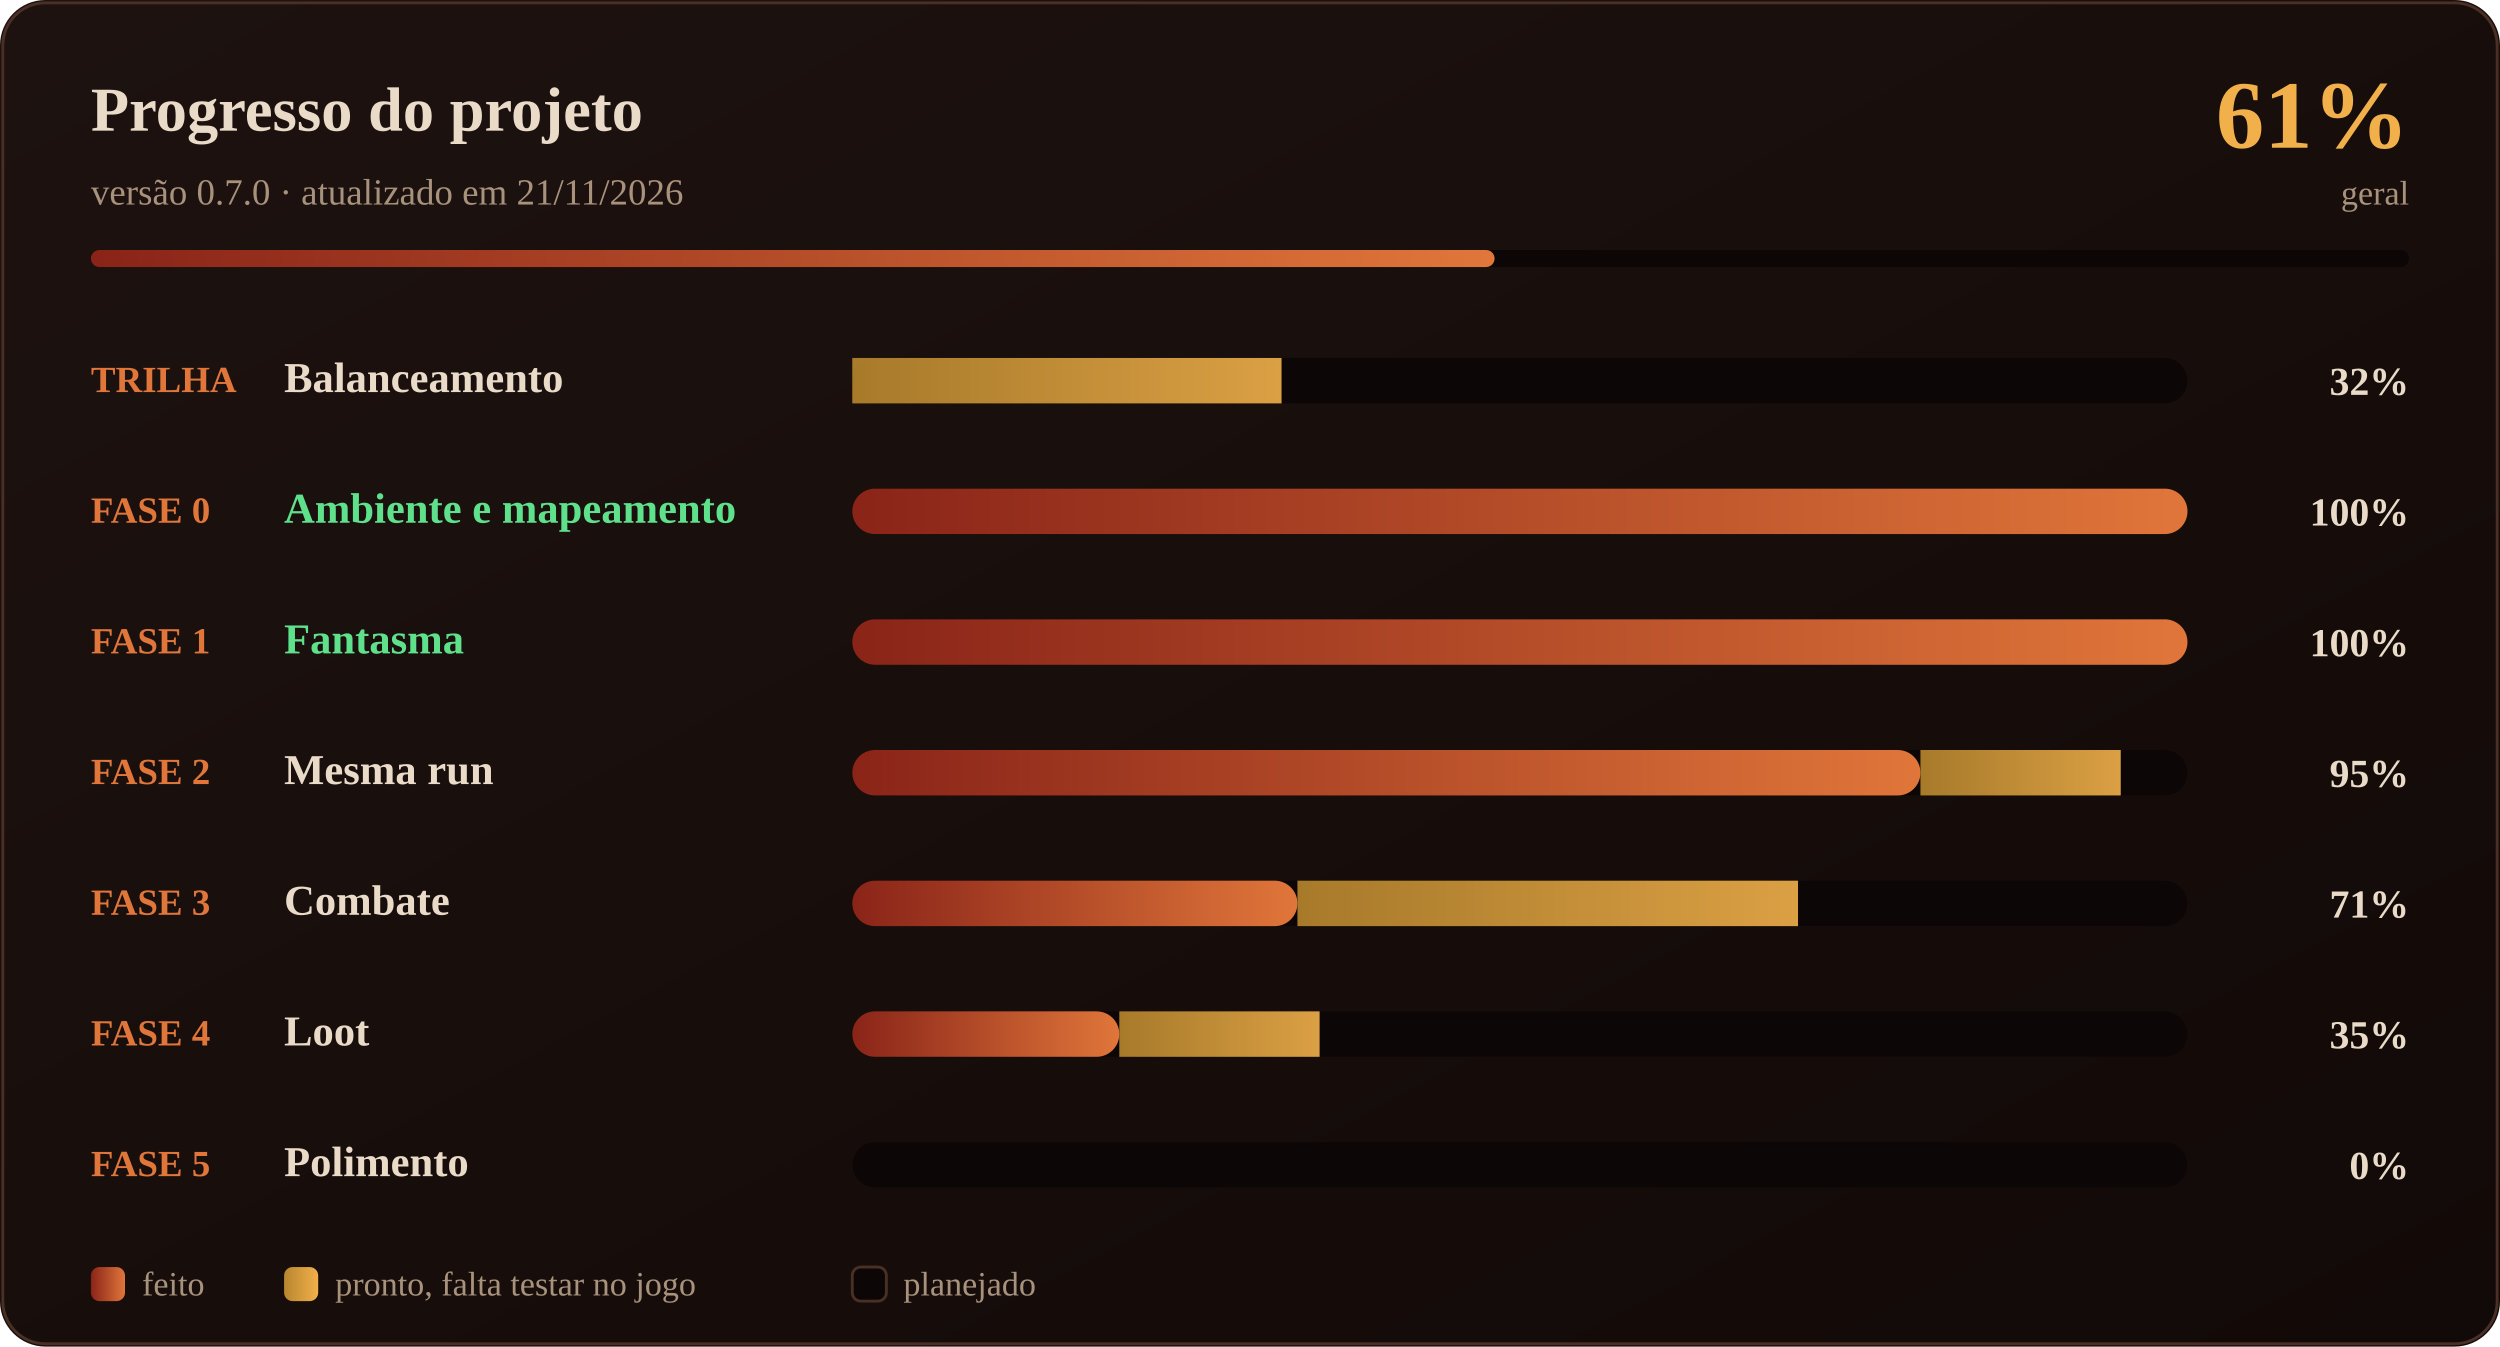
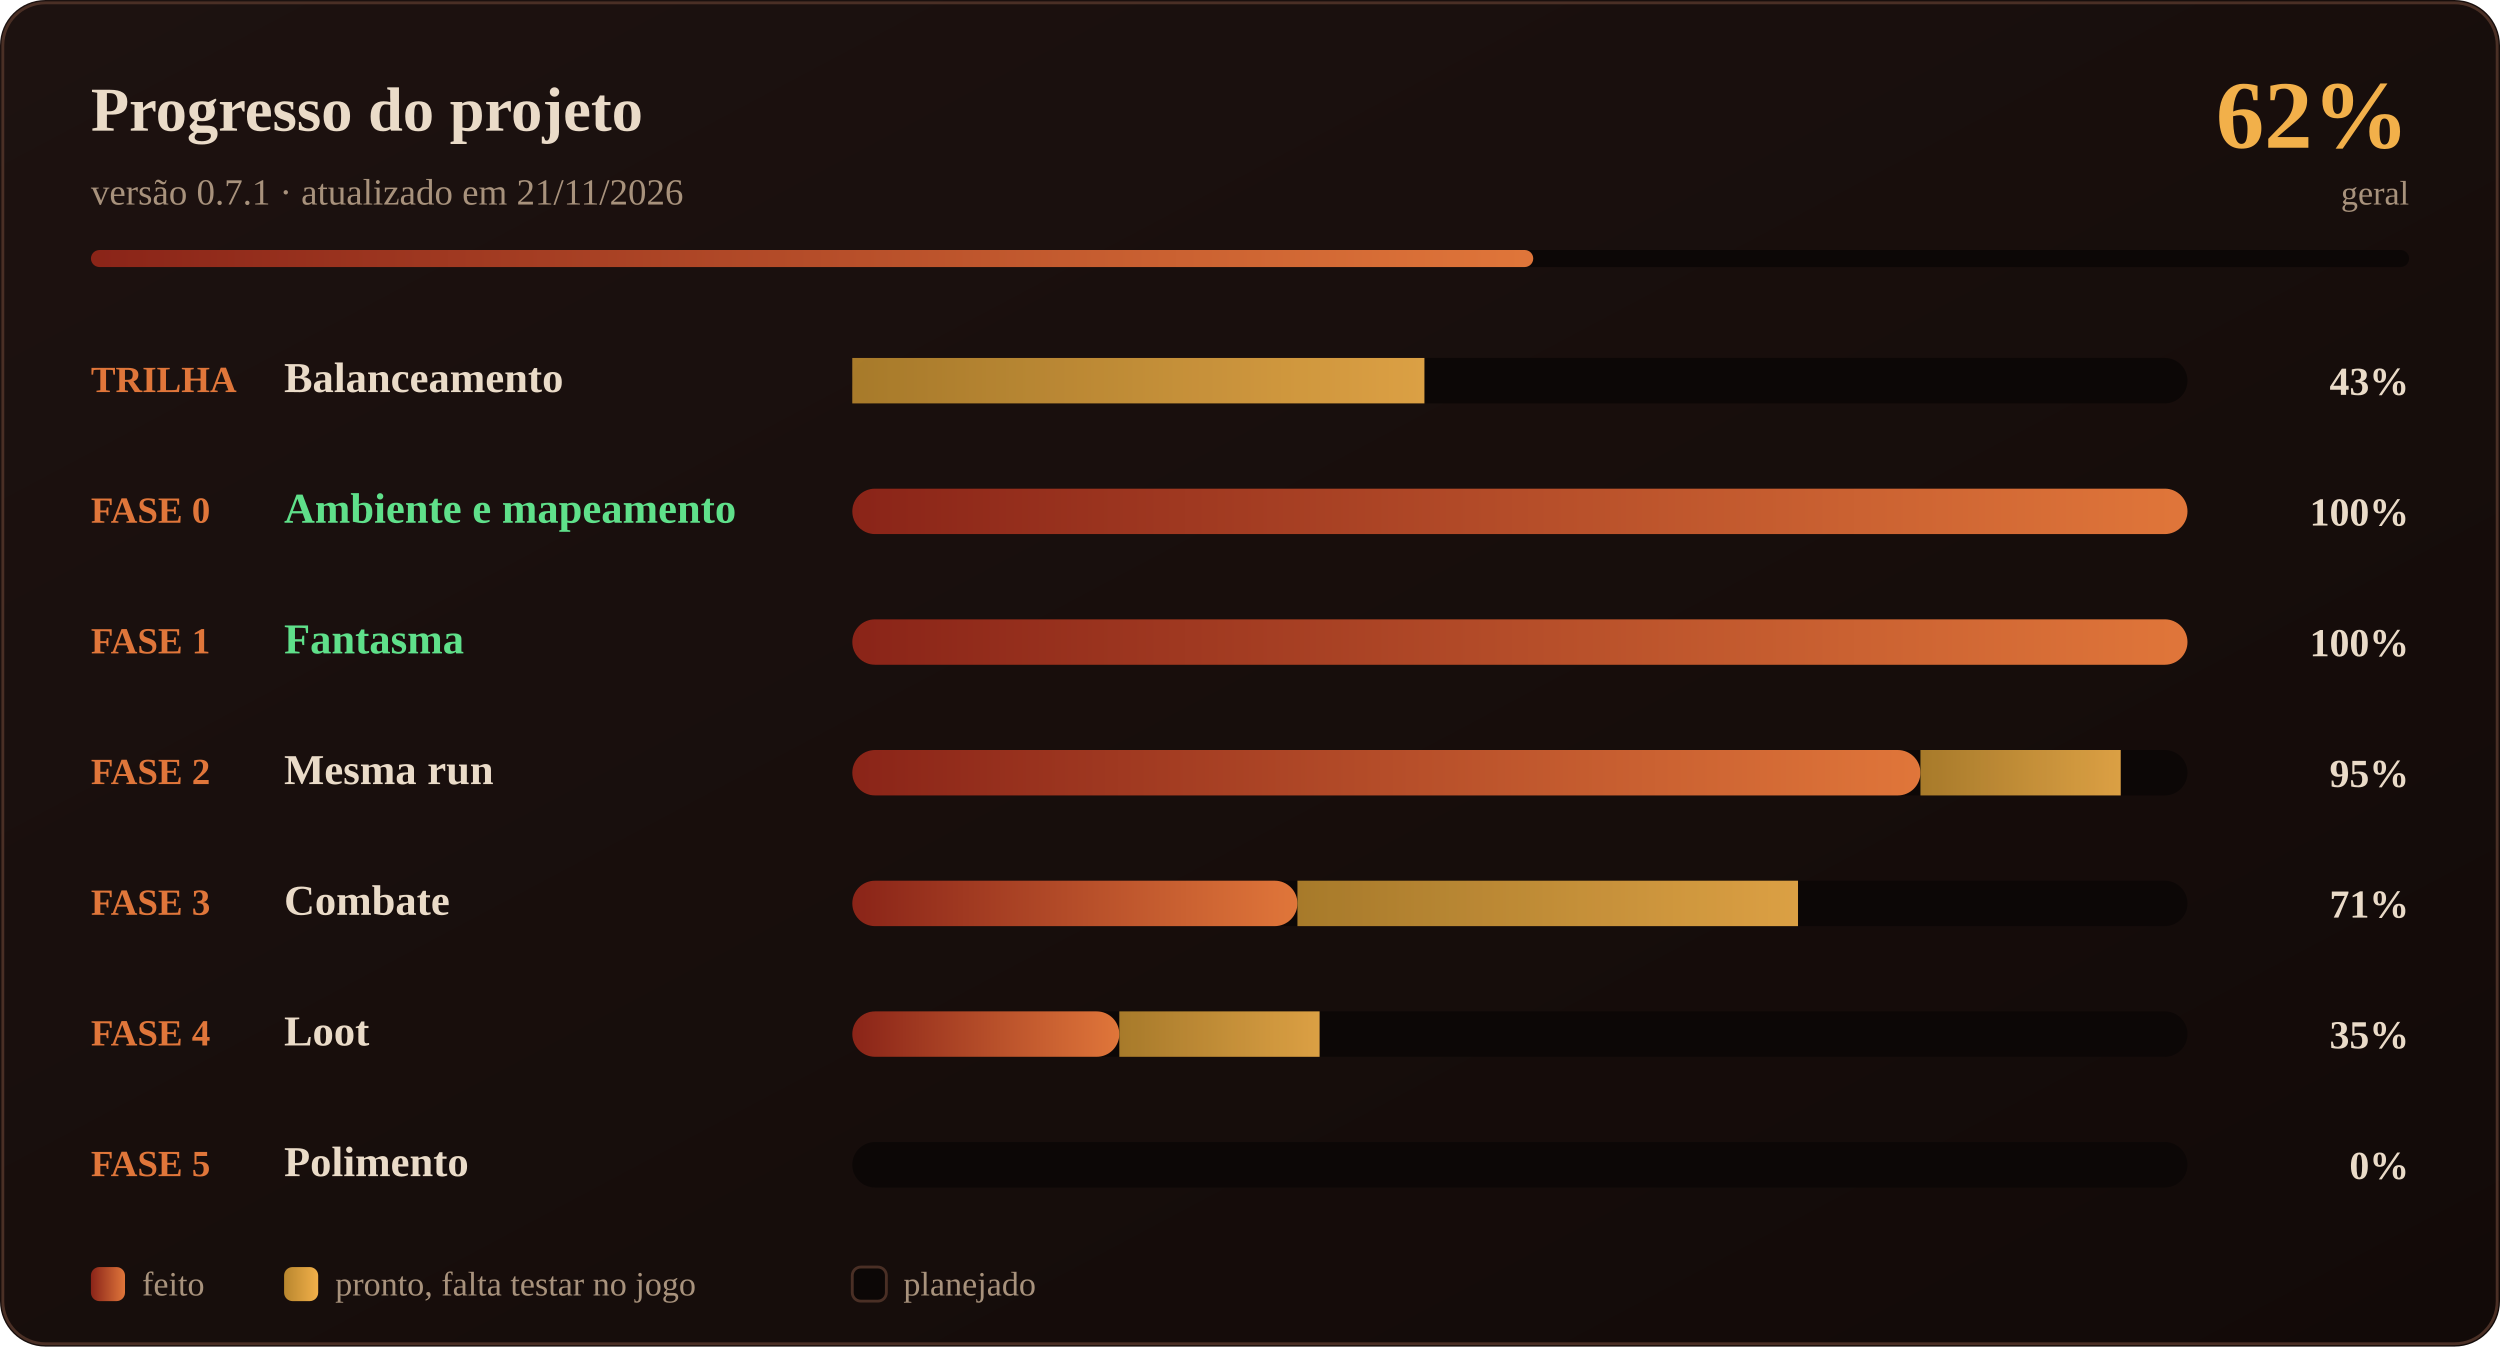
<svg xmlns="http://www.w3.org/2000/svg" width="880" height="474" viewBox="0 0 880 474" font-family="Georgia, 'Times New Roman', serif">
  <defs>
    <linearGradient id="fundo" x1="0" y1="0" x2="1" y2="1">
      <stop offset="0" stop-color="#1d1210" />
      <stop offset="1" stop-color="#120a08" />
    </linearGradient>
    <linearGradient id="fogo" x1="0" y1="0" x2="1" y2="0">
      <stop offset="0" stop-color="#8a2418" />
      <stop offset="1" stop-color="#e0763a" />
    </linearGradient>
    <linearGradient id="teste" x1="0" y1="0" x2="1" y2="0">
      <stop offset="0" stop-color="#b8862e" />
      <stop offset="1" stop-color="#f2b04a" />
    </linearGradient>
  </defs>
  <rect width="880" height="474" rx="16" fill="url(#fundo)" />
  <rect x="1" y="1" width="878" height="472" rx="15" fill="none" stroke="#4a2f25" />
  <text x="32" y="46" fill="#eadbc8" font-size="22" font-weight="700">Progresso do projeto</text>
-   <text x="32" y="72" fill="#a8927c" font-size="13">versão 0.7.0 · atualizado em 21/11/2026</text>
-   <text x="848" y="52" fill="#f2b04a" font-size="34" font-weight="800" text-anchor="end">61%</text>
+   <text x="32" y="72" fill="#a8927c" font-size="13">versão 0.7.1 · atualizado em 21/11/2026</text>
+   <text x="848" y="52" fill="#f2b04a" font-size="34" font-weight="800" text-anchor="end">62%</text>
  <text x="848" y="72" fill="#a8927c" font-size="12" text-anchor="end">geral</text>
  <rect x="32" y="88" width="816" height="6" rx="3" fill="#0c0706" />
-   <rect x="32" y="88" width="494.1" height="6" rx="3" fill="url(#fogo)" />
+   <rect x="32" y="88" width="507.7" height="6" rx="3" fill="url(#fogo)" />
  <text x="32" y="138" fill="#e0763a" font-size="13" font-weight="700">TRILHA</text>
  <text x="100" y="138" fill="#eadbc8" font-size="15" font-weight="600">Balanceamento</text>
  <rect x="300" y="126" width="470" height="16" rx="8" fill="#0c0706" />
-   <rect x="300.0" y="126" width="151.1" height="16" rx="0" fill="url(#teste)" opacity="0.9" />
-   <text x="848" y="139" fill="#eadbc8" font-size="14" font-weight="700" text-anchor="end">32%</text>
+   <rect x="300.0" y="126" width="201.4" height="16" rx="0" fill="url(#teste)" opacity="0.9" />
+   <text x="848" y="139" fill="#eadbc8" font-size="14" font-weight="700" text-anchor="end">43%</text>
  <text x="32" y="184" fill="#e0763a" font-size="13" font-weight="700">FASE 0</text>
  <text x="100" y="184" fill="#5fe08a" font-size="15" font-weight="600">Ambiente e mapeamento</text>
  <rect x="300" y="172" width="470" height="16" rx="8" fill="#0c0706" />
  <rect x="300" y="172" width="470.0" height="16" rx="8" fill="url(#fogo)" />
  <text x="848" y="185" fill="#eadbc8" font-size="14" font-weight="700" text-anchor="end">100%</text>
  <text x="32" y="230" fill="#e0763a" font-size="13" font-weight="700">FASE 1</text>
  <text x="100" y="230" fill="#5fe08a" font-size="15" font-weight="600">Fantasma</text>
  <rect x="300" y="218" width="470" height="16" rx="8" fill="#0c0706" />
  <rect x="300" y="218" width="470.0" height="16" rx="8" fill="url(#fogo)" />
  <text x="848" y="231" fill="#eadbc8" font-size="14" font-weight="700" text-anchor="end">100%</text>
  <text x="32" y="276" fill="#e0763a" font-size="13" font-weight="700">FASE 2</text>
  <text x="100" y="276" fill="#eadbc8" font-size="15" font-weight="600">Mesma run</text>
  <rect x="300" y="264" width="470" height="16" rx="8" fill="#0c0706" />
  <rect x="300" y="264" width="376.0" height="16" rx="8" fill="url(#fogo)" />
  <rect x="676.0" y="264" width="70.5" height="16" rx="0" fill="url(#teste)" opacity="0.9" />
  <text x="848" y="277" fill="#eadbc8" font-size="14" font-weight="700" text-anchor="end">95%</text>
  <text x="32" y="322" fill="#e0763a" font-size="13" font-weight="700">FASE 3</text>
  <text x="100" y="322" fill="#eadbc8" font-size="15" font-weight="600">Combate</text>
  <rect x="300" y="310" width="470" height="16" rx="8" fill="#0c0706" />
  <rect x="300" y="310" width="156.7" height="16" rx="8" fill="url(#fogo)" />
  <rect x="456.7" y="310" width="176.2" height="16" rx="0" fill="url(#teste)" opacity="0.9" />
  <text x="848" y="323" fill="#eadbc8" font-size="14" font-weight="700" text-anchor="end">71%</text>
  <text x="32" y="368" fill="#e0763a" font-size="13" font-weight="700">FASE 4</text>
  <text x="100" y="368" fill="#eadbc8" font-size="15" font-weight="600">Loot</text>
  <rect x="300" y="356" width="470" height="16" rx="8" fill="#0c0706" />
  <rect x="300" y="356" width="94.0" height="16" rx="8" fill="url(#fogo)" />
  <rect x="394.0" y="356" width="70.5" height="16" rx="0" fill="url(#teste)" opacity="0.9" />
  <text x="848" y="369" fill="#eadbc8" font-size="14" font-weight="700" text-anchor="end">35%</text>
  <text x="32" y="414" fill="#e0763a" font-size="13" font-weight="700">FASE 5</text>
  <text x="100" y="414" fill="#eadbc8" font-size="15" font-weight="600">Polimento</text>
  <rect x="300" y="402" width="470" height="16" rx="8" fill="#0c0706" />
  <text x="848" y="415" fill="#eadbc8" font-size="14" font-weight="700" text-anchor="end">0%</text>
  <rect x="32" y="446" width="12" height="12" rx="3" fill="url(#fogo)" />
  <text x="50" y="456" fill="#a8927c" font-size="12">feito</text>
  <rect x="100" y="446" width="12" height="12" rx="3" fill="url(#teste)" />
  <text x="118" y="456" fill="#a8927c" font-size="12">pronto, falta testar no jogo</text>
  <rect x="300" y="446" width="12" height="12" rx="3" fill="#0c0706" stroke="#4a2f25" />
  <text x="318" y="456" fill="#a8927c" font-size="12">planejado</text>
</svg>
